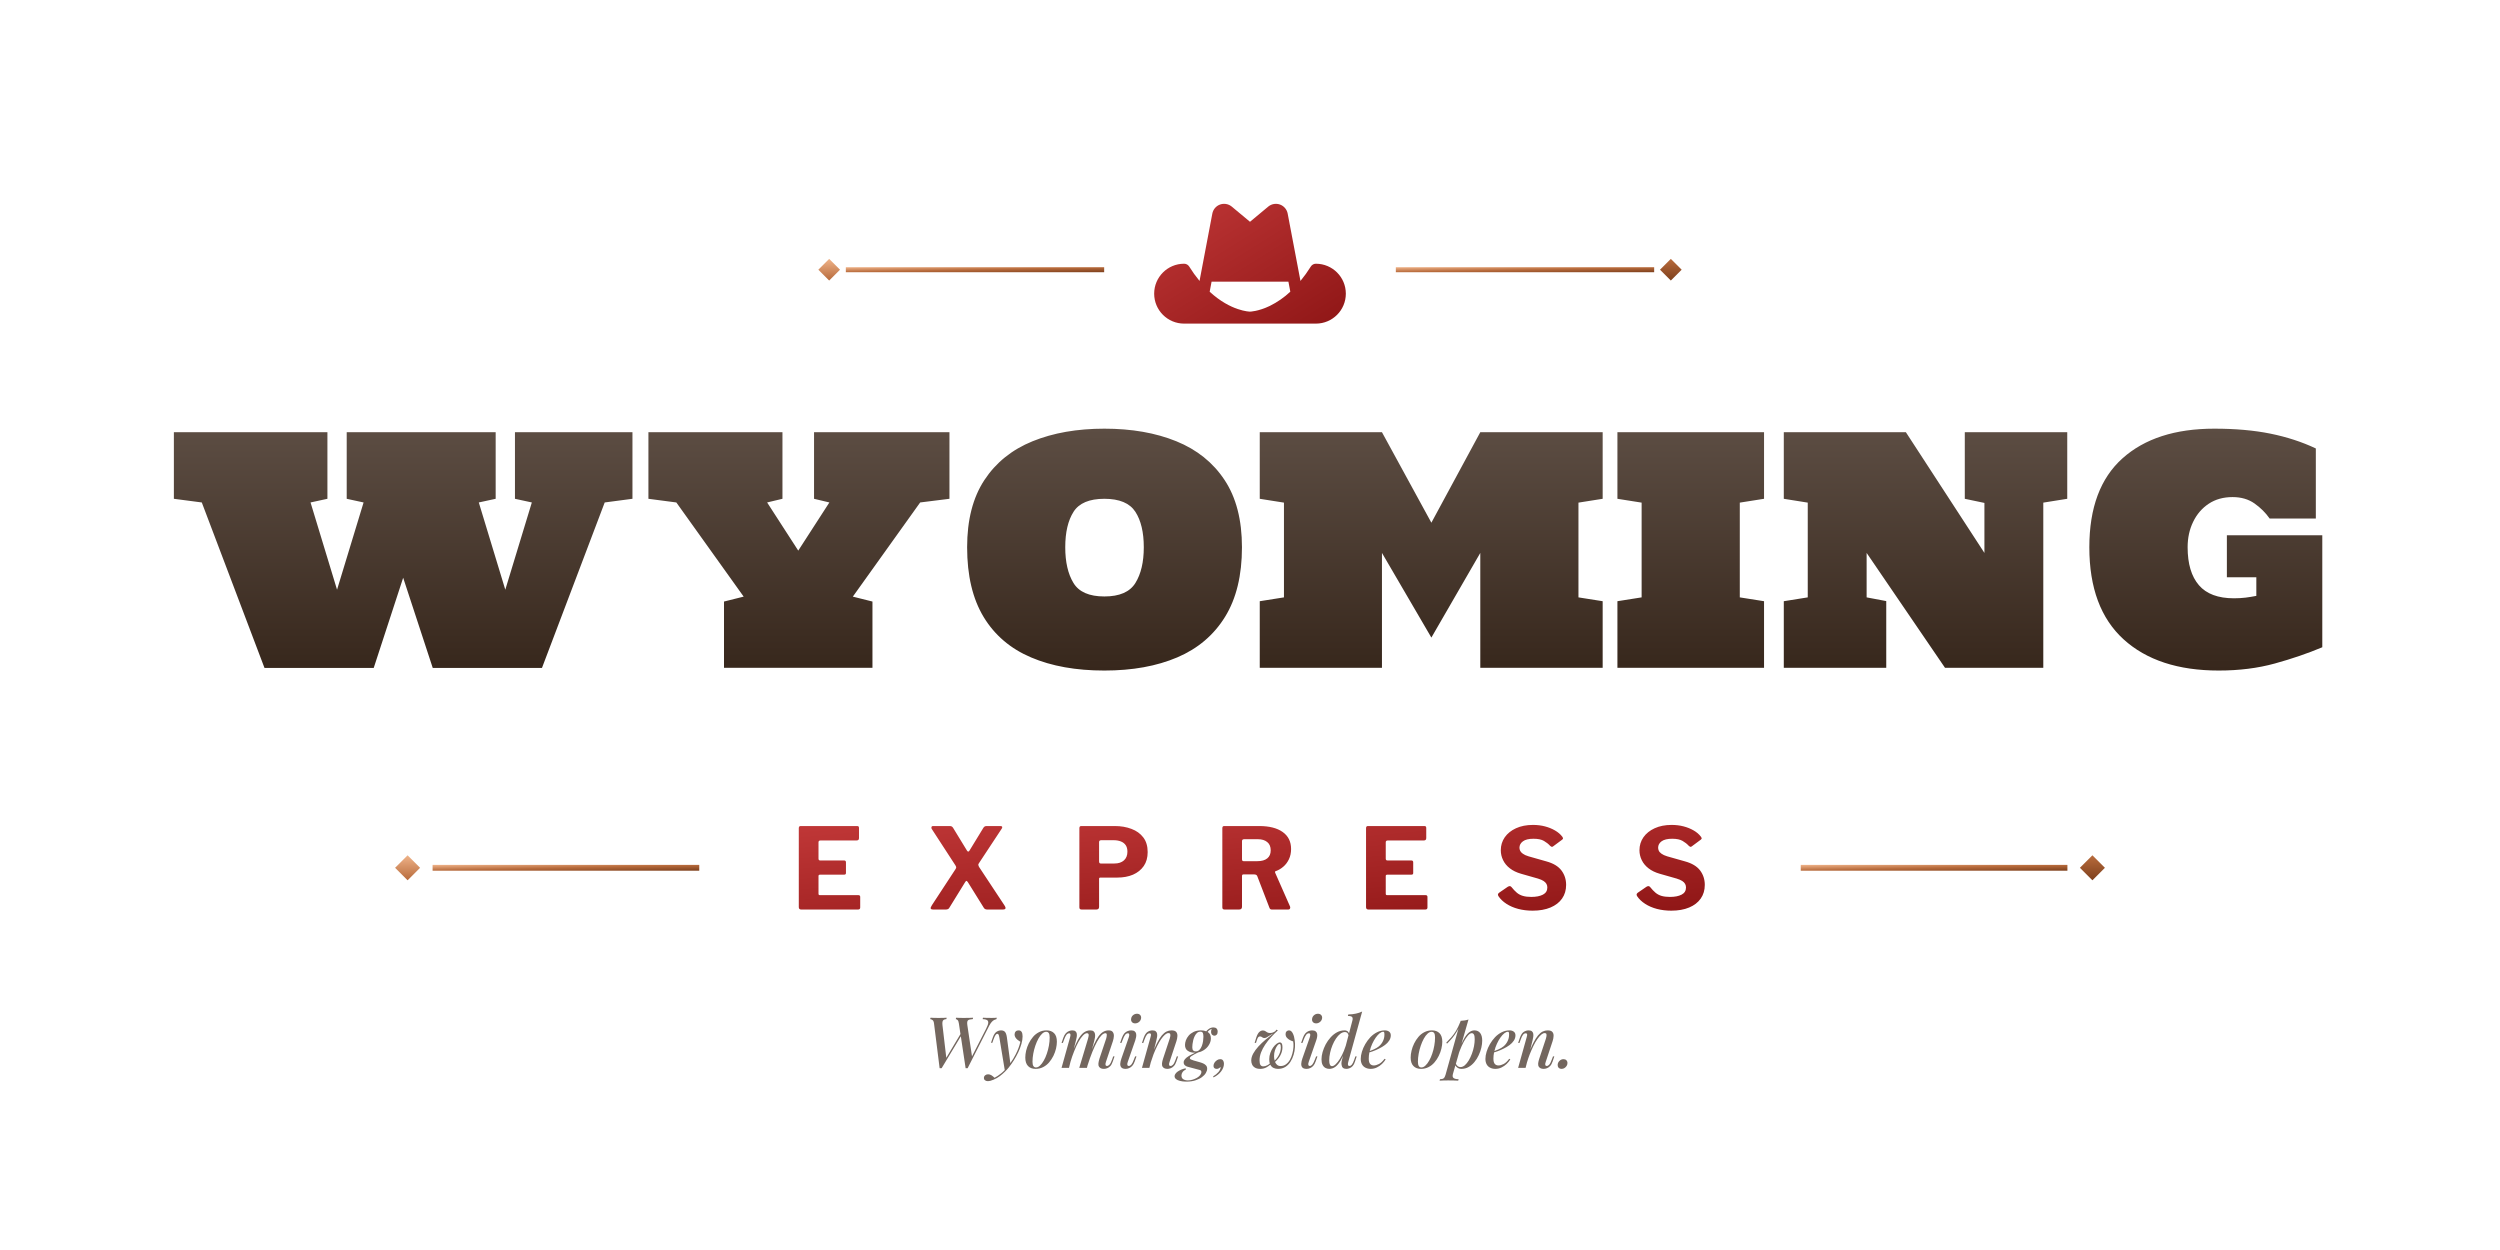
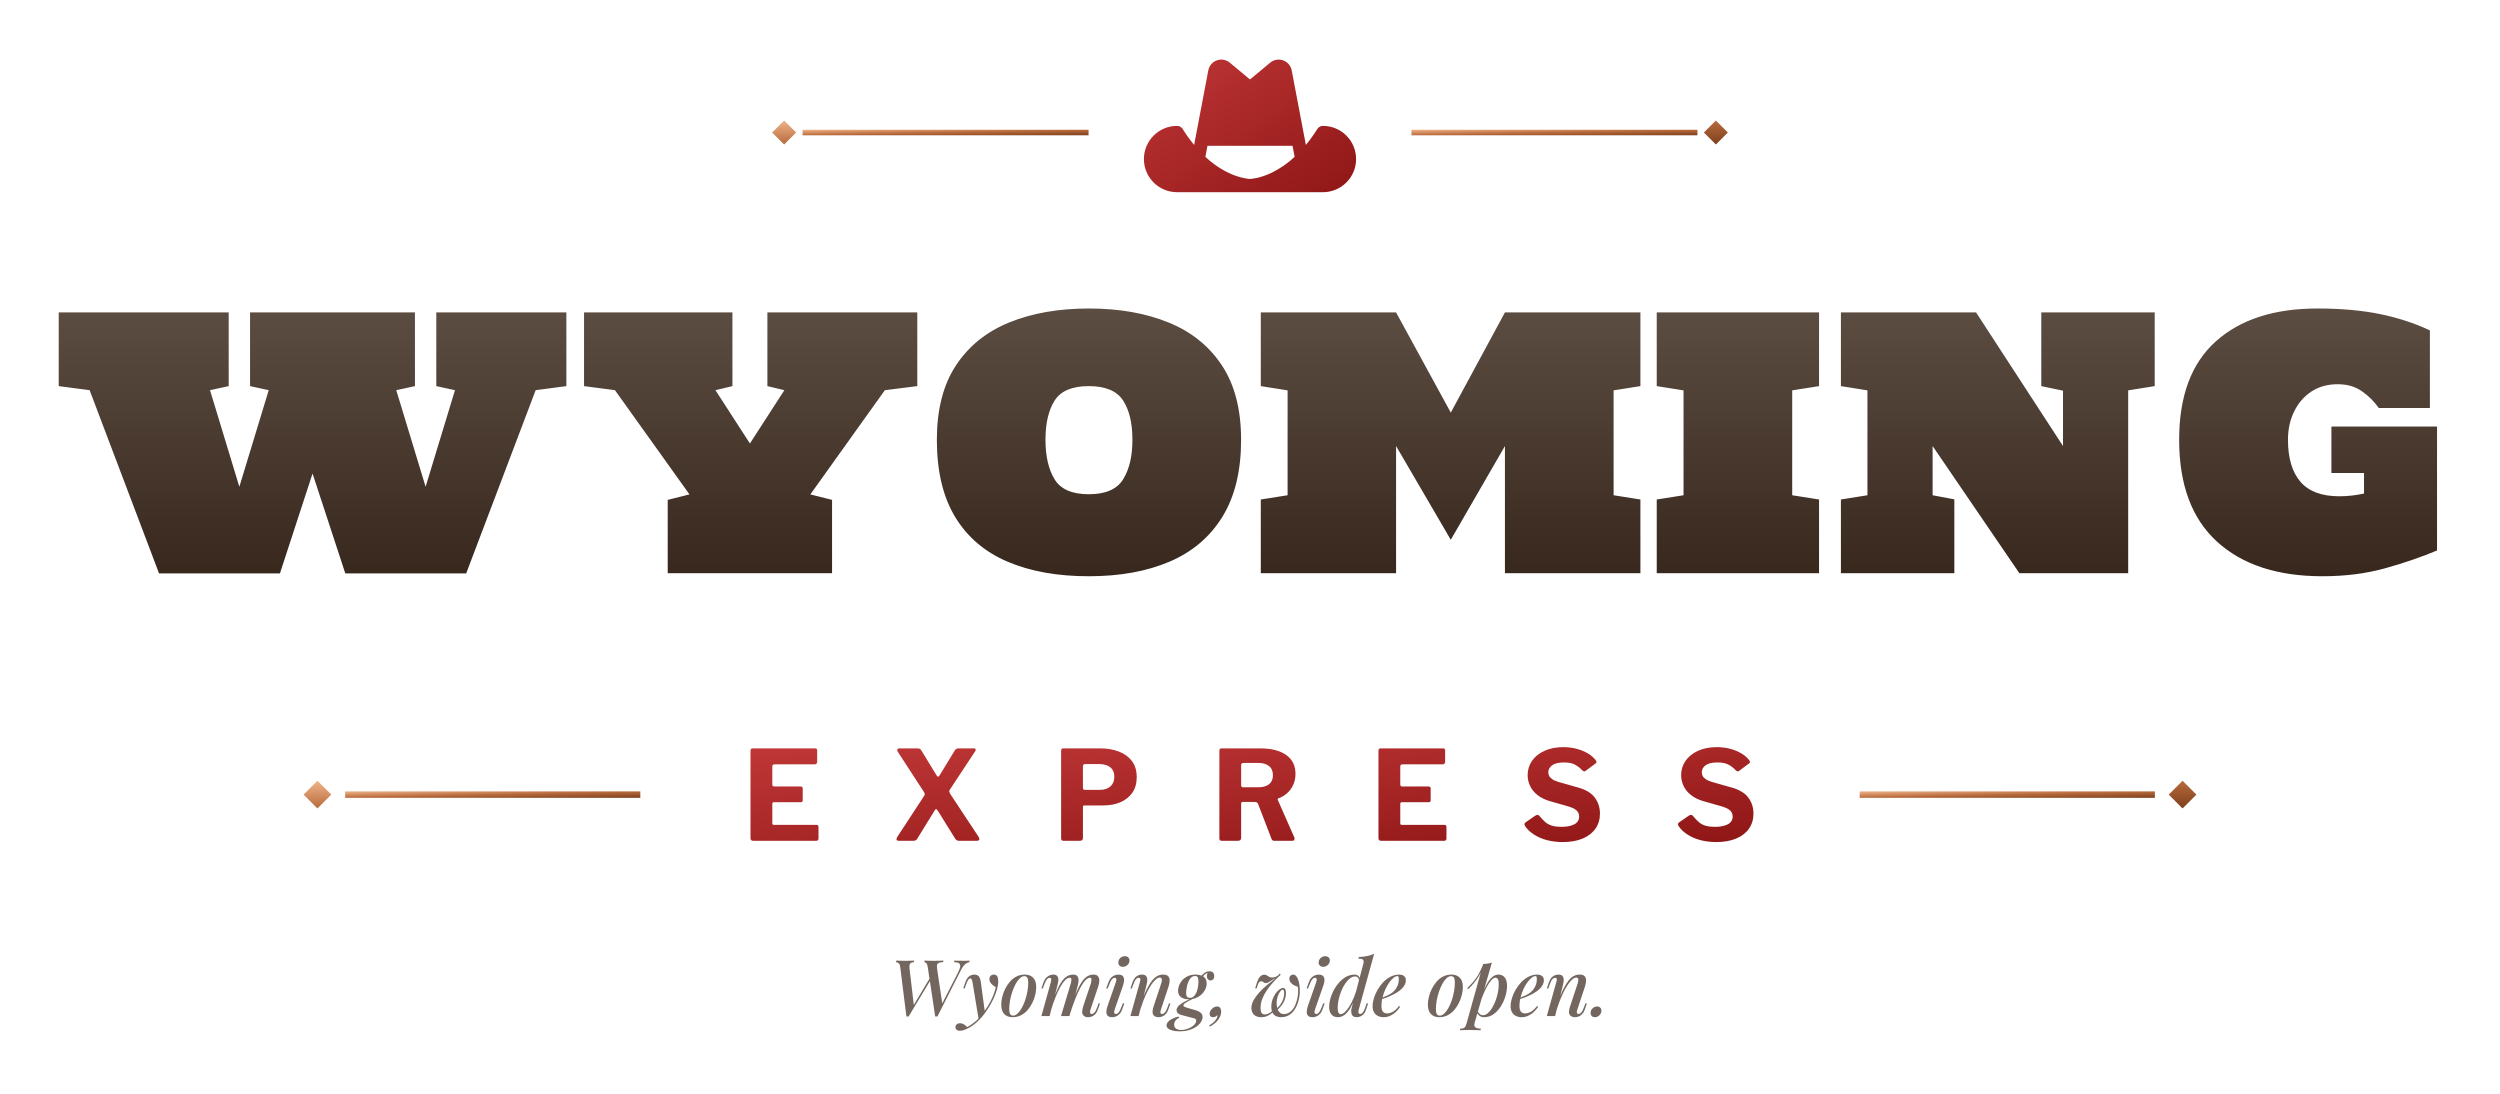
- <svg xmlns="http://www.w3.org/2000/svg" viewBox="0 0 600 300" width="600" height="300" role="img" aria-label="Wyoming Express">
+ <svg xmlns="http://www.w3.org/2000/svg" viewBox="29 36 542 237" width="542" height="237" role="img" aria-label="Wyoming Express">
  <defs>
    <linearGradient id="wyomingexpressink" x1="0" y1="0" x2="0" y2="1">
      <stop offset="0" stop-color="#5c4d43" />
      <stop offset="1" stop-color="#37271c" />
    </linearGradient>
    <linearGradient id="wyomingexpressacc" x1="0" y1="0" x2="1" y2="1">
      <stop offset="0" stop-color="#c03737" />
      <stop offset="1" stop-color="#8f1616" />
    </linearGradient>
    <linearGradient id="wyomingexpressgold" x1="0" y1="0" x2="1" y2="1">
      <stop offset="0" stop-color="#f0b48a" />
      <stop offset=".5" stop-color="#b86b3c" />
      <stop offset="1" stop-color="#7d3f1c" />
    </linearGradient>
  </defs>
  <path fill="url(#wyomingexpressink)" d="M89.69 160.31L63.48 160.31L48.43 120.59L41.73 119.71L41.73 103.73L78.58 103.73L78.58 119.71L74.53 120.59L80.89 141.53L87.26 120.59L83.21 119.71L83.21 103.73L118.96 103.73L118.96 119.71L114.91 120.59L121.27 141.53L127.64 120.59L123.59 119.71L123.59 103.73L151.79 103.73L151.79 119.71L145.13 120.59L130.07 160.31L103.86 160.31L96.76 138.66L89.69 160.31M209.39 160.27L173.76 160.27L173.76 144.37L178.48 143.19L162.32 120.59L155.62 119.71L155.62 103.73L187.79 103.73L187.79 119.71L184.11 120.59L191.58 132.15L199.05 120.59L195.37 119.71L195.37 103.73L227.87 103.73L227.87 119.71L220.84 120.59L204.68 143.19L209.39 144.37L209.39 160.27M265.05 160.93L265.05 160.93Q254.85 160.93 247.46 157.78Q240.06 154.64 236.08 148.09Q232.11 141.53 232.11 131.34L232.11 131.34Q232.11 121.51 236.25 115.22Q240.39 108.92 247.82 105.9Q255.26 102.88 265.05 102.88L265.05 102.88Q274.88 102.88 282.31 105.9Q289.75 108.92 293.91 115.22Q298.07 121.51 298.07 131.34L298.07 131.34Q298.07 141.46 294.02 148.03Q289.97 154.6 282.55 157.77Q275.14 160.93 265.05 160.93M265.05 143.15L265.05 143.15Q270.5 143.15 272.5 139.91Q274.51 136.67 274.51 131.34L274.51 131.34Q274.51 125.96 272.49 122.83Q270.46 119.71 265.05 119.71L265.05 119.71Q259.64 119.71 257.65 122.83Q255.66 125.96 255.66 131.34L255.66 131.34Q255.66 136.67 257.63 139.91Q259.6 143.15 265.05 143.15M331.67 160.27L302.34 160.27L302.34 144.29L308.15 143.37L308.15 120.63L302.34 119.71L302.34 103.73L331.67 103.73L343.53 125.45L355.27 103.73L384.64 103.73L384.64 119.71L378.83 120.63L378.83 143.37L384.64 144.29L384.64 160.27L355.27 160.27L355.27 132.7L343.53 153.02L331.67 132.7L331.67 160.27M423.37 160.27L388.18 160.27L388.18 144.29L393.99 143.37L393.99 120.63L388.18 119.71L388.18 103.73L423.37 103.73L423.37 119.71L417.55 120.63L417.55 143.37L423.37 144.29L423.37 160.27M452.7 160.27L428.11 160.27L428.11 144.29L433.86 143.37L433.86 120.63L428.11 119.71L428.11 103.73L457.41 103.73L476.26 132.7L476.26 120.7L471.55 119.71L471.55 103.73L496.14 103.73L496.14 119.71L490.39 120.63L490.39 160.27L466.8 160.27L447.99 132.7L447.99 143.37L452.7 144.26L452.7 160.27M532.5 160.93L532.5 160.93Q517.89 160.93 509.66 153.44Q501.44 145.95 501.44 131.34L501.44 131.34Q501.44 117.13 509.39 110.01Q517.34 102.88 531.44 102.88L531.44 102.88Q539.02 102.88 544.93 104.08Q550.83 105.28 555.8 107.63L555.8 107.63L555.8 124.45L544.72 124.45Q543.25 122.36 541.08 120.83Q538.91 119.3 535.82 119.3L535.82 119.3Q532.5 119.3 530.09 120.9Q527.68 122.5 526.36 125.23Q525.03 127.95 525.03 131.34L525.03 131.34Q525.03 137.3 527.74 140.45Q530.44 143.59 536.15 143.59L536.15 143.59Q537.62 143.59 538.95 143.43Q540.27 143.26 541.52 143.01L541.52 143.01L541.52 138.55L534.45 138.55L534.45 128.47L557.35 128.47L557.35 155.34Q552.09 157.55 545.96 159.24Q539.83 160.93 532.5 160.93" />
  <path fill="url(#wyomingexpressacc)" d="M191.71 217.72L191.71 198.77Q191.71 198.25 192.14 198.25L192.14 198.25L205.75 198.25Q206.16 198.25 206.16 198.71L206.16 198.71L206.16 201.14Q206.16 201.71 205.59 201.71L205.59 201.71L196.95 201.71Q196.44 201.71 196.44 202.14L196.44 202.14L196.44 206.06Q196.44 206.51 196.84 206.51L196.84 206.51L202.57 206.51Q203.03 206.51 203.03 206.95L203.03 206.95L203.03 209.54Q203.03 209.7 202.93 209.81Q202.84 209.92 202.59 209.92L202.59 209.92L196.82 209.92Q196.44 209.92 196.44 210.24L196.44 210.24L196.44 214.48Q196.44 214.83 196.73 214.83L196.73 214.83L205.97 214.83Q206.45 214.83 206.45 215.24L206.45 215.24L206.45 217.8Q206.45 218.02 206.33 218.15Q206.21 218.29 205.91 218.29L205.91 218.29L192.31 218.29Q191.71 218.29 191.71 217.72L191.71 217.72M234.95 208.03L241.03 217.23Q241.43 217.83 241.3 218.06Q241.16 218.29 240.73 218.29L240.73 218.29L236.98 218.29Q236.36 218.29 236.12 217.88L236.12 217.88L232.31 211.75Q232.09 211.43 231.96 211.41Q231.82 211.4 231.61 211.75L231.61 211.75L227.83 217.88Q227.72 218.1 227.49 218.19Q227.26 218.29 226.94 218.29L226.94 218.29L223.94 218.29Q223.51 218.29 223.38 218.07Q223.26 217.85 223.67 217.23L223.67 217.23L229.34 208.57Q229.5 208.32 229.49 208.15Q229.47 207.97 229.31 207.7L229.31 207.7L223.64 198.98Q223.48 198.77 223.55 198.51Q223.61 198.25 223.97 198.25L223.97 198.25L227.91 198.25Q228.26 198.25 228.43 198.36Q228.61 198.47 228.74 198.68L228.74 198.68L232.09 204.17Q232.23 204.38 232.38 204.38Q232.52 204.38 232.66 204.17L232.66 204.17L236.01 198.68Q236.14 198.47 236.32 198.36Q236.49 198.25 236.82 198.25L236.82 198.25L240.11 198.25Q240.49 198.25 240.53 198.48Q240.57 198.71 240.38 198.93L240.38 198.93L234.93 207.19Q234.77 207.43 234.79 207.59Q234.82 207.76 234.95 208.03L234.95 208.03M275.44 204.49L275.44 204.49Q275.44 206.49 274.5 207.85Q273.55 209.21 271.92 209.92Q270.29 210.62 268.13 210.62L268.13 210.62L264.08 210.62Q263.78 210.62 263.78 210.92L263.78 210.92L263.78 217.67Q263.78 218.29 263.08 218.29L263.08 218.29L259.62 218.29Q259.3 218.29 259.17 218.15Q259.05 218.02 259.05 217.75L259.05 217.75L259.05 198.77Q259.05 198.25 259.49 198.25L259.49 198.25L267.59 198.25Q269.75 198.25 271.54 198.93Q273.34 199.6 274.39 200.98Q275.44 202.36 275.44 204.49L275.44 204.49M270.58 204.41L270.58 204.41Q270.58 203.46 270.18 202.86Q269.77 202.25 269.02 201.95Q268.26 201.65 267.29 201.65L267.29 201.65L264.29 201.65Q263.78 201.65 263.78 202.11L263.78 202.11L263.78 206.73Q263.78 207.24 264.16 207.24L264.16 207.24L267.48 207.24Q268.91 207.24 269.75 206.49Q270.58 205.73 270.58 204.41L270.58 204.41M306.05 209.48L309.61 217.56Q309.72 217.85 309.6 218.07Q309.48 218.29 309.21 218.29L309.21 218.29L305.24 218.29Q304.78 218.29 304.64 217.8L304.64 217.8L301.73 210.24Q301.57 209.86 300.97 209.86L300.97 209.86L298.41 209.86Q298.22 209.86 298.15 209.97Q298.08 210.08 298.08 210.16L298.08 210.16L298.08 217.64Q298.08 218.29 297.35 218.29L297.35 218.29L293.93 218.29Q293.6 218.29 293.48 218.15Q293.36 218.02 293.36 217.75L293.36 217.75L293.36 198.77Q293.36 198.25 293.79 198.25L293.79 198.25L302.21 198.25Q305.83 198.25 307.84 199.68Q309.86 201.11 309.86 203.76L309.86 203.76Q309.86 205.14 309.34 206.22Q308.83 207.3 307.99 208.01Q307.16 208.73 306.16 209.08L306.16 209.08Q306.08 209.11 306.02 209.16L306.02 209.16Q305.97 209.27 306.05 209.48L306.05 209.48M298.46 206.68L301.78 206.68Q303.32 206.68 304.14 206.01Q304.97 205.35 304.97 204.08L304.97 204.08Q304.97 202.76 304.13 202.09Q303.29 201.41 301.92 201.41L301.92 201.41L298.6 201.41Q298.08 201.41 298.08 201.87L298.08 201.87L298.08 206.22Q298.08 206.68 298.46 206.68L298.46 206.68M327.85 217.72L327.85 198.77Q327.85 198.25 328.28 198.25L328.28 198.25L341.89 198.25Q342.3 198.25 342.3 198.71L342.3 198.71L342.3 201.14Q342.3 201.71 341.73 201.71L341.73 201.71L333.09 201.71Q332.58 201.71 332.58 202.14L332.58 202.14L332.58 206.06Q332.58 206.51 332.98 206.51L332.98 206.51L338.71 206.51Q339.17 206.51 339.17 206.95L339.17 206.95L339.17 209.54Q339.17 209.7 339.07 209.81Q338.98 209.92 338.73 209.92L338.73 209.92L332.96 209.92Q332.58 209.92 332.58 210.24L332.58 210.24L332.58 214.48Q332.58 214.83 332.87 214.83L332.87 214.83L342.11 214.83Q342.59 214.83 342.59 215.24L342.59 215.24L342.59 217.8Q342.59 218.02 342.47 218.15Q342.35 218.29 342.05 218.29L342.05 218.29L328.45 218.29Q327.85 218.29 327.85 217.72L327.85 217.72M372.01 202.98L372.01 202.98Q371.42 202.33 370.54 201.82Q369.66 201.3 368.04 201.3L368.04 201.3Q366.34 201.3 365.51 201.91Q364.67 202.52 364.67 203.46L364.67 203.46Q364.67 203.79 364.83 204.17Q364.99 204.54 365.48 204.89Q365.96 205.25 366.86 205.52L366.86 205.52L371.12 206.73Q373.61 207.41 374.74 208.9Q375.87 210.4 375.87 212.37L375.87 212.37Q375.87 214.26 374.9 215.65Q373.93 217.04 372.12 217.8Q370.31 218.56 367.83 218.56L367.83 218.56Q365.99 218.56 364.38 218.14Q362.78 217.72 361.55 216.92Q360.32 216.13 359.62 215.07L359.62 215.07Q359.48 214.8 359.51 214.63Q359.54 214.45 359.78 214.26L359.78 214.26L361.86 212.83Q362.18 212.64 362.39 212.67Q362.59 212.7 362.75 212.89L362.75 212.89Q363.4 213.7 364.03 214.24Q364.67 214.78 365.51 215.02Q366.34 215.26 367.5 215.26L367.5 215.26Q369.26 215.26 370.31 214.71Q371.36 214.16 371.36 212.99L371.36 212.99Q371.36 212.54 371.15 212.14Q370.93 211.75 370.46 211.44Q369.99 211.13 369.12 210.86L369.12 210.86L365.05 209.7Q363.45 209.24 362.37 208.4Q361.29 207.57 360.74 206.43Q360.19 205.3 360.19 204.06L360.19 204.06Q360.19 202.33 361.14 200.95Q362.1 199.58 363.84 198.78Q365.59 197.98 367.91 197.98L367.91 197.98Q369.45 197.98 370.78 198.33Q372.12 198.68 373.2 199.31Q374.28 199.93 374.96 200.82L374.96 200.82Q375.06 200.95 375.12 201.13Q375.17 201.3 374.96 201.49L374.96 201.49L372.69 203.17Q372.53 203.27 372.39 203.23Q372.26 203.19 372.01 202.98L372.01 202.98M405.29 202.98L405.29 202.98Q404.7 202.33 403.82 201.82Q402.94 201.3 401.32 201.3L401.32 201.3Q399.62 201.3 398.78 201.91Q397.95 202.52 397.95 203.46L397.95 203.46Q397.95 203.79 398.11 204.17Q398.27 204.54 398.76 204.89Q399.24 205.25 400.13 205.52L400.13 205.52L404.4 206.73Q406.88 207.41 408.02 208.9Q409.15 210.4 409.15 212.37L409.15 212.37Q409.15 214.26 408.18 215.65Q407.21 217.04 405.4 217.8Q403.59 218.56 401.11 218.56L401.11 218.56Q399.27 218.56 397.66 218.14Q396.06 217.72 394.83 216.92Q393.6 216.13 392.9 215.07L392.9 215.07Q392.76 214.8 392.79 214.63Q392.82 214.45 393.06 214.26L393.06 214.26L395.14 212.83Q395.46 212.64 395.67 212.67Q395.87 212.7 396.03 212.89L396.03 212.89Q396.68 213.7 397.31 214.24Q397.95 214.78 398.78 215.02Q399.62 215.26 400.78 215.26L400.78 215.26Q402.54 215.26 403.59 214.71Q404.64 214.16 404.64 212.99L404.64 212.99Q404.64 212.54 404.43 212.14Q404.21 211.75 403.74 211.44Q403.27 211.13 402.4 210.86L402.4 210.86L398.33 209.7Q396.73 209.24 395.65 208.4Q394.57 207.57 394.02 206.43Q393.47 205.3 393.47 204.06L393.47 204.06Q393.47 202.33 394.42 200.95Q395.38 199.58 397.12 198.78Q398.87 197.98 401.19 197.98L401.19 197.98Q402.73 197.98 404.06 198.33Q405.4 198.68 406.48 199.31Q407.56 199.93 408.23 200.82L408.23 200.82Q408.34 200.95 408.4 201.13Q408.45 201.3 408.23 201.49L408.23 201.49L405.97 203.17Q405.8 203.27 405.67 203.23Q405.53 203.19 405.29 202.98L405.29 202.98" />
  <rect x="103.822" y="207.569" width="64" height="1.4" fill="url(#wyomingexpressgold)" />
  <rect x="432.178" y="207.569" width="64" height="1.4" fill="url(#wyomingexpressgold)" />
  <path d="M97.82,205.27L100.82,208.27L97.82,211.27L94.82,208.27ZM502.18,205.27L505.18,208.27L502.18,211.27L499.18,208.27Z" fill="url(#wyomingexpressgold)" />
  <path fill="#73665e" d="M233.28 253.53L236.67 246.9Q237.14 245.97 237.18 245.48Q237.21 245 236.87 244.8Q236.53 244.61 235.83 244.59L235.83 244.59L235.92 244.25Q236.21 244.27 236.56 244.28Q236.92 244.29 237.29 244.29Q237.65 244.3 237.94 244.3L237.94 244.3Q238.37 244.3 238.66 244.29Q238.96 244.27 239.23 244.25L239.23 244.25L239.15 244.59Q238.88 244.66 238.59 244.8Q238.3 244.95 238.01 245.27Q237.72 245.59 237.41 246.17L237.41 246.17L232.23 256.37L231.75 256.37L230.6 248.71L225.99 256.37L225.51 256.37L224.17 245.68Q224.1 245.03 223.81 244.82Q223.53 244.61 223.25 244.59L223.25 244.59L223.32 244.25Q223.7 244.27 224.2 244.29Q224.7 244.3 225.24 244.3L225.24 244.3Q225.84 244.3 226.36 244.29Q226.87 244.27 227.2 244.25L227.2 244.25L227.13 244.59Q226.57 244.63 226.34 244.9Q226.11 245.17 226.19 246.02L226.19 246.02L227.11 253.87L230.51 248.18L230.14 245.68Q230.05 245.03 229.83 244.82Q229.61 244.61 229.39 244.59L229.39 244.59L229.46 244.25Q229.8 244.27 230.26 244.29Q230.72 244.3 231.21 244.3L231.21 244.3Q231.92 244.3 232.54 244.29Q233.16 244.27 233.54 244.25L233.54 244.25L233.47 244.59Q232.6 244.63 232.32 244.88Q232.04 245.14 232.16 246.02L232.16 246.02L233.28 253.53M238.69 258.67L238.69 258.67Q239.45 258.28 240.29 257.6L240.29 257.6Q240.71 257.27 241.14 256.81L241.14 256.81L239.85 249.01Q239.76 248.5 239.66 248.31Q239.56 248.11 239.34 248.11L239.34 248.11Q239.17 248.11 238.94 248.39Q238.72 248.67 238.4 249.57L238.4 249.57L238.16 250.27L237.84 250.27L238.26 249.03Q238.62 247.99 239.15 247.64Q239.68 247.29 240.25 247.29L240.25 247.29Q240.85 247.29 241.18 247.64Q241.51 247.99 241.65 248.94L241.65 248.94L242.48 255.15Q243.19 254.18 243.77 253.04L243.77 253.04Q244.55 251.53 244.89 250.03L244.89 250.03Q244.57 249.84 244.24 249.58Q243.91 249.32 243.7 248.98Q243.48 248.64 243.5 248.21L243.5 248.21Q243.53 247.77 243.79 247.53Q244.04 247.29 244.47 247.29L244.47 247.29Q244.96 247.29 245.19 247.66Q245.42 248.03 245.42 248.72L245.42 248.72Q245.42 249.57 245.14 250.55Q244.86 251.53 244.38 252.55Q243.89 253.57 243.3 254.51Q242.7 255.45 242.07 256.24L242.07 256.24Q241.72 256.68 241.18 257.21Q240.64 257.75 239.97 258.26Q239.3 258.77 238.49 259.11L238.49 259.11Q238.03 259.31 237.68 259.4Q237.33 259.48 237.11 259.48L237.11 259.48Q236.7 259.48 236.42 259.28Q236.14 259.08 236.14 258.7L236.14 258.7Q236.14 258.31 236.44 258.07Q236.73 257.83 237.14 257.83L237.14 257.83Q237.58 257.83 237.97 258.08Q238.35 258.33 238.69 258.67M251.08 247.63L251.08 247.63Q250.59 247.63 250.11 248.08Q249.64 248.52 249.22 249.27Q248.8 250.03 248.48 250.97Q248.16 251.9 247.98 252.9Q247.8 253.91 247.8 254.81L247.8 254.81Q247.8 255.52 248.01 255.85Q248.23 256.19 248.63 256.19L248.63 256.19Q249.13 256.19 249.6 255.74Q250.08 255.3 250.5 254.55Q250.93 253.81 251.24 252.88Q251.56 251.95 251.74 250.95Q251.92 249.95 251.92 249.01L251.92 249.01Q251.92 248.26 251.71 247.95Q251.51 247.63 251.08 247.63M246.07 253.81L246.07 253.81Q246.07 253.06 246.27 252.17Q246.48 251.29 246.9 250.42Q247.33 249.56 247.93 248.85Q248.53 248.14 249.36 247.72Q250.18 247.29 251.18 247.29L251.18 247.29Q252.32 247.29 252.99 247.97Q253.65 248.64 253.65 250.01L253.65 250.01Q253.65 250.76 253.45 251.65Q253.24 252.53 252.82 253.4Q252.39 254.26 251.79 254.97Q251.18 255.68 250.36 256.1Q249.54 256.53 248.53 256.53L248.53 256.53Q247.39 256.53 246.73 255.85Q246.07 255.17 246.07 253.81M256.91 254.86L256.56 256.29L254.77 256.29L256.81 248.98Q256.88 248.81 256.9 248.58Q256.93 248.35 256.88 248.17Q256.83 247.99 256.59 247.99L256.59 247.99Q256.23 247.99 255.94 248.36Q255.66 248.72 255.35 249.59L255.35 249.59L255.09 250.3L254.77 250.3L255.2 249.05Q255.45 248.35 255.81 247.97Q256.17 247.6 256.57 247.45Q256.96 247.29 257.34 247.29L257.34 247.29Q257.87 247.29 258.12 247.52Q258.38 247.74 258.43 248.1Q258.48 248.47 258.41 248.88Q258.34 249.28 258.24 249.67L258.24 249.67L257.73 251.68Q258.22 250.46 258.68 249.61L258.68 249.61Q259.36 248.37 260.08 247.83Q260.79 247.29 261.64 247.29L261.64 247.29Q262.2 247.29 262.46 247.52Q262.73 247.75 262.8 248.14Q262.86 248.52 262.8 248.97Q262.73 249.42 262.61 249.86L262.61 249.86L262.08 251.82Q262.32 251.22 262.54 250.71L262.54 250.71Q263.1 249.47 263.65 248.71Q264.21 247.96 264.79 247.63Q265.38 247.29 266.08 247.29L266.08 247.29Q266.79 247.29 267.07 247.69Q267.35 248.08 267.33 248.65Q267.3 249.23 267.1 249.86L267.1 249.86L265.43 254.84Q265.26 255.35 265.33 255.59Q265.4 255.83 265.69 255.83Q265.97 255.83 266.28 255.51Q266.59 255.18 266.93 254.23L266.93 254.23L267.16 253.53L267.49 253.53L267.06 254.77Q266.82 255.49 266.47 255.86Q266.11 256.24 265.71 256.38Q265.31 256.53 264.94 256.53L264.94 256.53Q264.48 256.53 264.21 256.39Q263.93 256.25 263.78 256.02L263.78 256.02Q263.56 255.69 263.62 255.19Q263.68 254.69 263.88 254.04L263.88 254.04L265.48 249.27Q265.63 248.77 265.63 248.37Q265.63 247.97 265.31 247.97L265.31 247.97Q264.85 247.97 264.34 248.5Q263.83 249.03 263.28 250.03Q262.73 251.03 262.17 252.43Q261.61 253.82 261.06 255.56L261.06 255.56L261.06 255.52L260.86 256.29L259.02 256.29L261.13 249.27Q261.23 248.93 261.27 248.64Q261.32 248.35 261.24 248.16Q261.16 247.97 260.87 247.97L260.87 247.97Q260.43 247.97 259.91 248.52Q259.38 249.06 258.83 250.05Q258.29 251.03 257.78 252.34L257.78 252.34Q257.3 253.52 256.91 254.86L256.91 254.86M269.14 254.04L270.9 248.98Q271.14 248.26 270.92 248.06L270.92 248.06Q270.84 247.99 270.68 247.99L270.68 247.99Q270.31 247.99 270.02 248.37Q269.73 248.76 269.43 249.59L269.43 249.59L269.15 250.3L268.83 250.3L269.27 249.05Q269.53 248.35 269.88 247.97Q270.24 247.6 270.66 247.45Q271.07 247.29 271.47 247.29L271.47 247.29Q272.03 247.29 272.32 247.52Q272.6 247.74 272.67 248.09Q272.74 248.45 272.67 248.87Q272.6 249.28 272.47 249.67L272.47 249.67L270.67 254.84Q270.5 255.32 270.56 255.57Q270.63 255.83 270.92 255.83L270.92 255.83Q271.23 255.83 271.52 255.5Q271.81 255.17 272.16 254.23L272.16 254.23L272.43 253.53L272.76 253.53L272.32 254.77Q272.08 255.45 271.72 255.83Q271.36 256.2 270.96 256.36Q270.56 256.53 270.16 256.53L270.16 256.53Q269.43 256.53 269.13 256.19Q268.83 255.86 268.86 255.29Q268.9 254.72 269.14 254.04L269.14 254.04M271.47 244.52L271.47 244.52Q271.53 243.98 271.94 243.64Q272.35 243.3 272.88 243.3L272.88 243.3Q273.37 243.3 273.65 243.61Q273.93 243.93 273.86 244.39L273.86 244.39Q273.79 244.91 273.38 245.26Q272.96 245.61 272.43 245.61L272.43 245.61Q271.94 245.61 271.67 245.3Q271.4 244.98 271.47 244.52M276.19 254.96L275.85 256.29L274.07 256.29L276.11 248.98Q276.17 248.76 276.22 248.53Q276.26 248.3 276.19 248.14Q276.12 247.99 275.87 247.99L275.87 247.99Q275.53 247.99 275.25 248.33Q274.97 248.67 274.64 249.59L274.64 249.59L274.39 250.3L274.07 250.3L274.49 249.05Q274.87 248.01 275.42 247.65Q275.97 247.29 276.58 247.29L276.58 247.29Q277.13 247.29 277.38 247.52Q277.64 247.74 277.7 248.08Q277.76 248.43 277.7 248.85Q277.64 249.27 277.53 249.67L277.53 249.67L276.97 251.92Q277.36 250.97 277.74 250.24L277.74 250.24Q278.3 249.15 278.84 248.5Q279.39 247.86 279.96 247.57Q280.53 247.29 281.16 247.29L281.16 247.29Q281.97 247.29 282.29 247.67Q282.6 248.04 282.58 248.63Q282.55 249.22 282.35 249.86L282.35 249.86L280.7 254.84Q280.53 255.3 280.58 255.56Q280.63 255.83 280.95 255.83L280.95 255.83Q281.24 255.83 281.54 255.51Q281.84 255.18 282.18 254.23L282.18 254.23L282.43 253.53L282.75 253.53L282.33 254.77Q282.09 255.49 281.72 255.86Q281.36 256.24 280.96 256.38Q280.56 256.53 280.19 256.53L280.19 256.53Q279.76 256.53 279.47 256.39Q279.18 256.25 279.03 256.02L279.03 256.02Q278.83 255.69 278.88 255.19Q278.93 254.69 279.15 254.04L279.15 254.04L280.73 249.27Q280.82 249.01 280.87 248.71Q280.92 248.4 280.85 248.17Q280.78 247.94 280.42 247.94L280.42 247.94Q280.05 247.94 279.61 248.31Q279.17 248.69 278.68 249.38Q278.2 250.07 277.74 251Q277.28 251.94 276.85 253.02L276.85 253.02Q276.5 253.96 276.19 254.96L276.19 254.96M288.24 247.29L288.24 247.29Q288.96 247.29 289.5 247.52L289.5 247.52Q289.71 247.24 290.01 247.02L290.01 247.02Q290.57 246.58 291.22 246.58L291.22 246.58Q291.7 246.58 291.97 246.84Q292.24 247.11 292.24 247.62L292.24 247.62Q292.24 248.09 292 248.33Q291.76 248.57 291.47 248.57L291.47 248.57Q291.2 248.57 290.96 248.38Q290.71 248.2 290.66 247.79L290.66 247.79Q290.61 247.43 290.81 246.92L290.81 246.92Q290.32 247.14 290.06 247.38L290.06 247.38Q289.94 247.52 289.83 247.67L289.83 247.67Q289.88 247.7 289.94 247.74L289.94 247.74Q290.61 248.2 290.61 249.22L290.61 249.22Q290.61 250.03 290.12 250.82Q289.64 251.61 288.77 252.12L288.77 252.12Q288.23 252.46 287.56 252.58L287.56 252.58Q287.09 252.82 286.68 253.02L286.68 253.02Q286.17 253.3 285.86 253.52Q285.56 253.75 285.56 253.96L285.56 253.96Q285.56 254.13 285.79 254.26Q286.02 254.38 286.49 254.52L286.49 254.52L287.8 254.89Q288.33 255.03 288.76 255.22Q289.2 255.42 289.46 255.72Q289.72 256.02 289.72 256.49L289.72 256.49Q289.72 256.98 289.4 257.52Q289.08 258.06 288.45 258.52Q287.82 258.99 286.88 259.29Q285.95 259.59 284.73 259.59L284.73 259.59Q283.84 259.59 283.2 259.42Q282.57 259.26 282.23 258.97Q281.9 258.68 281.9 258.29L281.9 258.29Q281.9 258 282.1 257.72Q282.29 257.43 282.64 257.18Q282.99 256.93 283.48 256.72Q283.96 256.51 284.54 256.39L284.54 256.39L284.64 256.64Q284.03 256.97 283.79 257.35Q283.55 257.73 283.55 258.12L283.55 258.12Q283.55 258.74 283.99 259.02Q284.44 259.3 285.1 259.3L285.1 259.3Q285.63 259.3 286.2 259.13Q286.77 258.96 287.26 258.68Q287.75 258.4 288.04 258.03Q288.33 257.66 288.33 257.26L288.33 257.26Q288.33 256.98 288.14 256.88Q287.96 256.78 287.58 256.7L287.58 256.7L285.03 256.02Q284.62 255.91 284.35 255.65Q284.08 255.39 284.08 254.96L284.08 254.96Q284.08 254.59 284.38 254.21Q284.67 253.84 285.37 253.41L285.37 253.41Q285.95 253.07 286.87 252.65L286.87 252.65Q286.8 252.65 286.71 252.65L286.71 252.65Q285.73 252.65 285.07 252.2Q284.4 251.75 284.4 250.78L284.4 250.78Q284.4 250.29 284.61 249.68Q284.83 249.08 285.29 248.54Q285.75 248.01 286.48 247.65Q287.21 247.29 288.24 247.29M288.11 247.6L288.11 247.6Q287.63 247.6 287.3 247.89Q286.97 248.18 286.74 248.64Q286.51 249.1 286.38 249.61Q286.26 250.13 286.2 250.59Q286.15 251.05 286.15 251.34L286.15 251.34Q286.15 251.88 286.37 252.11Q286.58 252.34 286.94 252.34L286.94 252.34Q287.5 252.34 287.86 251.97Q288.23 251.6 288.44 251.03Q288.65 250.46 288.74 249.86Q288.82 249.27 288.82 248.81L288.82 248.81Q288.82 248.26 288.69 247.93Q288.55 247.6 288.11 247.6M293.75 255.28L293.75 255.28Q293.75 256.22 293.08 257.12Q292.41 258.02 291.24 258.58L291.24 258.58L291.15 258.33Q291.93 257.87 292.43 257.29Q292.92 256.71 292.97 256.08L292.97 256.08Q292.75 256.27 292.51 256.4Q292.27 256.53 292.02 256.53L292.02 256.53Q291.64 256.53 291.44 256.34Q291.24 256.15 291.24 255.83L291.24 255.83Q291.24 255.42 291.47 255.05Q291.71 254.69 292.08 254.44Q292.44 254.2 292.87 254.2L292.87 254.2Q293.31 254.2 293.53 254.51Q293.75 254.83 293.75 255.28M307.34 255.85L307.34 255.85Q308.08 255.85 308.65 255.42Q309.22 255 309.6 254.32Q309.97 253.64 310.17 252.84Q310.38 252.04 310.43 251.27Q310.48 250.51 310.36 249.93L310.36 249.93Q309.99 249.83 309.56 249.61Q309.14 249.39 308.84 249.04Q308.54 248.69 308.54 248.16L308.54 248.16Q308.54 247.74 308.79 247.52Q309.04 247.29 309.34 247.29L309.34 247.29Q309.66 247.29 309.89 247.49Q310.12 247.69 310.28 248.03Q310.45 248.37 310.56 248.77Q310.67 249.18 310.72 249.62L310.72 249.62Q310.85 250.39 310.79 251.32Q310.74 252.26 310.46 253.17Q310.19 254.08 309.7 254.84Q309.21 255.61 308.47 256.07Q307.73 256.53 306.71 256.53L306.71 256.53Q306.16 256.53 305.69 256.32Q305.21 256.12 304.92 255.61L304.92 255.61Q304.89 255.56 304.87 255.52L304.87 255.52Q304.45 255.88 303.97 256.15L303.97 256.15Q303.29 256.53 302.47 256.53L302.47 256.53Q301.69 256.53 301.22 256.25Q300.74 255.98 300.52 255.52Q300.3 255.06 300.3 254.54L300.3 254.54Q300.3 253.72 300.77 252.86Q301.25 252 302.02 251.15Q302.8 250.3 303.77 249.49L303.77 249.49Q304.67 248.74 305.57 248.06L305.57 248.06Q305.4 248.13 305.21 248.23L305.21 248.23Q304.87 248.42 304.57 248.62Q304.28 248.82 303.99 248.98Q303.71 249.13 303.44 249.13L303.44 249.13Q303.12 249.13 302.9 248.93Q302.68 248.74 302.39 248.74L302.39 248.74Q302.13 248.74 301.96 248.95Q301.79 249.16 301.62 249.71L301.62 249.71L301.44 250.29L301.11 250.29L301.49 249.05Q301.83 248.03 302.24 247.67Q302.64 247.31 303.09 247.31L303.09 247.31Q303.41 247.31 303.65 247.46Q303.88 247.62 304.14 247.77Q304.39 247.92 304.77 247.92Q305.14 247.92 305.47 247.81Q305.79 247.7 306.11 247.45L306.11 247.45L306.33 247.12L306.69 247.29Q305.84 248.06 305.05 248.93Q304.26 249.79 303.64 250.71Q303.02 251.63 302.65 252.59Q302.29 253.55 302.29 254.5L302.29 254.5Q302.29 255.28 302.52 255.61Q302.76 255.93 303.19 255.93L303.19 255.93Q303.65 255.93 304.16 255.66L304.16 255.66Q304.46 255.51 304.75 255.25L304.75 255.25Q304.62 254.81 304.62 254.2L304.62 254.2Q304.62 253.43 304.87 252.72Q305.13 252 305.52 251.43Q305.92 250.86 306.37 250.52Q306.81 250.18 307.18 250.18L307.18 250.18Q307.44 250.18 307.57 250.37Q307.71 250.56 307.75 250.83Q307.79 251.1 307.79 251.36L307.79 251.36Q307.79 252.31 307.3 253.26L307.3 253.26Q306.86 254.11 306.01 254.86L306.01 254.86Q306.16 255.23 306.43 255.49L306.43 255.49Q306.77 255.85 307.34 255.85M305.91 254.55L305.91 254.55Q306.54 253.96 306.94 253.18L306.94 253.18Q307.4 252.28 307.4 251.36L307.4 251.36Q307.4 251.02 307.34 250.79Q307.27 250.56 307.08 250.56L307.08 250.56Q306.83 250.56 306.52 250.98Q306.21 251.41 305.99 252.07Q305.77 252.73 305.77 253.47L305.77 253.47Q305.77 254.03 305.91 254.55M312.57 254.04L314.34 248.98Q314.58 248.26 314.36 248.06L314.36 248.06Q314.27 247.99 314.12 247.99L314.12 247.99Q313.74 247.99 313.46 248.37Q313.17 248.76 312.86 249.59L312.86 249.59L312.59 250.3L312.27 250.3L312.71 249.05Q312.96 248.35 313.32 247.97Q313.68 247.6 314.09 247.45Q314.51 247.29 314.9 247.29L314.9 247.29Q315.46 247.29 315.75 247.52Q316.04 247.74 316.11 248.09Q316.18 248.45 316.11 248.87Q316.04 249.28 315.9 249.67L315.9 249.67L314.1 254.84Q313.93 255.32 314 255.57Q314.07 255.83 314.36 255.83L314.36 255.83Q314.66 255.83 314.95 255.5Q315.24 255.17 315.6 254.23L315.6 254.23L315.87 253.53L316.19 253.53L315.75 254.77Q315.51 255.45 315.16 255.83Q314.8 256.2 314.4 256.36Q314 256.53 313.59 256.53L313.59 256.53Q312.86 256.53 312.56 256.19Q312.27 255.86 312.3 255.29Q312.33 254.72 312.57 254.04L312.57 254.04M314.9 244.52L314.9 244.52Q314.97 243.98 315.38 243.64Q315.78 243.3 316.31 243.3L316.31 243.3Q316.8 243.3 317.08 243.61Q317.37 243.93 317.3 244.39L317.3 244.39Q317.23 244.91 316.81 245.26Q316.4 245.61 315.87 245.61L315.87 245.61Q315.38 245.61 315.1 245.3Q314.83 244.98 314.9 244.52M326.92 242.77L323.59 254.84Q323.47 255.23 323.51 255.53Q323.55 255.83 323.88 255.83L323.88 255.83Q324.18 255.83 324.46 255.49Q324.74 255.15 325.05 254.23L325.05 254.23L325.29 253.53L325.61 253.53L325.2 254.77Q325 255.45 324.65 255.84Q324.3 256.22 323.9 256.37Q323.5 256.53 323.15 256.53L323.15 256.53Q322.11 256.53 321.99 255.62L321.99 255.62Q321.92 255.34 321.96 254.94Q322.01 254.54 322.16 254.04L322.16 254.04L322.33 253.4Q322.04 254.03 321.77 254.5L321.77 254.5Q321.14 255.56 320.48 256.04Q319.81 256.53 319.01 256.53L319.01 256.53Q318.49 256.53 318.06 256.28Q317.64 256.03 317.4 255.53Q317.16 255.03 317.16 254.23Q317.16 253.43 317.42 252.5Q317.69 251.56 318.17 250.64Q318.66 249.73 319.35 248.97Q320.03 248.21 320.88 247.75Q321.73 247.29 322.72 247.29L322.72 247.29Q323.16 247.29 323.49 247.57L323.49 247.57Q323.67 247.75 323.76 248.03L323.76 248.03L324.57 244.95Q324.73 244.37 324.52 244.1Q324.32 243.83 323.49 243.83L323.49 243.83L323.59 243.47Q324.62 243.45 325.41 243.27Q326.21 243.1 326.92 242.77L326.92 242.77M319.69 255.88L319.69 255.88Q320.07 255.88 320.56 255.42Q321.05 254.96 321.56 254.15Q322.07 253.33 322.53 252.22L322.53 252.22Q322.77 251.63 322.98 250.98L322.98 250.98L323.64 248.47Q323.55 248.11 323.38 247.92L323.38 247.92Q323.15 247.69 322.81 247.69L322.81 247.69Q322.23 247.69 321.67 248.11Q321.11 248.54 320.63 249.26Q320.15 249.98 319.79 250.86Q319.42 251.75 319.22 252.69Q319.01 253.64 319.01 254.5L319.01 254.5Q319.01 255.2 319.18 255.54Q319.35 255.88 319.69 255.88M328.65 252.58L328.65 252.58Q328.5 253.35 328.5 254.08L328.5 254.08Q328.5 254.96 328.83 255.34Q329.16 255.71 329.71 255.71L329.71 255.71Q330.27 255.71 330.95 255.36Q331.63 255.01 332.29 254.11L332.29 254.11L332.56 254.25Q332.22 254.81 331.68 255.34Q331.14 255.86 330.45 256.19Q329.76 256.53 328.96 256.53L328.96 256.53Q328.26 256.53 327.72 256.25Q327.17 255.98 326.88 255.45Q326.58 254.91 326.58 254.13Q326.58 253.35 326.86 252.42Q327.14 251.49 327.66 250.59Q328.18 249.69 328.89 248.93Q329.61 248.18 330.49 247.74Q331.37 247.29 332.36 247.29L332.36 247.29Q332.97 247.29 333.38 247.59Q333.79 247.89 333.79 248.48L333.79 248.48Q333.79 249.16 333.4 249.75Q333.02 250.34 332.38 250.81Q331.73 251.29 330.97 251.66Q330.22 252.04 329.47 252.31L329.47 252.31Q329.03 252.46 328.65 252.58M328.72 252.26L328.72 252.26Q329.25 252.05 329.72 251.85L329.72 251.85Q330.44 251.53 330.9 251.15L330.9 251.15Q331.53 250.63 331.89 249.9Q332.26 249.18 332.26 248.31L332.26 248.31Q332.26 247.87 332.19 247.74Q332.12 247.62 331.99 247.62L331.99 247.62Q331.58 247.62 331.11 247.99Q330.64 248.37 330.18 249.02Q329.72 249.67 329.34 250.5Q328.96 251.32 328.74 252.24L328.74 252.24Q328.72 252.26 328.72 252.26M343.58 247.63L343.58 247.63Q343.09 247.63 342.61 248.08Q342.13 248.52 341.72 249.27Q341.3 250.03 340.98 250.97Q340.66 251.9 340.48 252.9Q340.3 253.91 340.3 254.81L340.3 254.81Q340.3 255.52 340.51 255.85Q340.72 256.19 341.13 256.19L341.13 256.19Q341.62 256.19 342.1 255.74Q342.58 255.3 343 254.55Q343.43 253.81 343.74 252.88Q344.06 251.95 344.23 250.95Q344.41 249.95 344.41 249.01L344.41 249.01Q344.41 248.26 344.21 247.95Q344 247.63 343.58 247.63M338.56 253.81L338.56 253.81Q338.56 253.06 338.77 252.17Q338.97 251.29 339.4 250.42Q339.82 249.56 340.43 248.85Q341.03 248.14 341.85 247.72Q342.68 247.29 343.68 247.29L343.68 247.29Q344.82 247.29 345.48 247.97Q346.15 248.64 346.15 250.01L346.15 250.01Q346.15 250.76 345.94 251.65Q345.74 252.53 345.31 253.4Q344.89 254.26 344.28 254.97Q343.68 255.68 342.86 256.1Q342.03 256.53 341.03 256.53L341.03 256.53Q339.89 256.53 339.23 255.85Q338.56 255.17 338.56 253.81M350.5 245.2L350.55 245Q351.06 244.97 351.54 244.9Q352.01 244.83 352.44 244.68L352.44 244.68L350.77 250.49Q350.97 250.03 351.18 249.64L351.18 249.64Q351.81 248.42 352.47 247.86Q353.13 247.29 353.86 247.29L353.86 247.29Q354.73 247.29 355.23 247.91Q355.73 248.54 355.73 249.76L355.73 249.76Q355.73 250.54 355.52 251.45Q355.31 252.36 354.89 253.25Q354.48 254.15 353.86 254.89Q353.25 255.64 352.47 256.08Q351.69 256.53 350.72 256.53L350.72 256.53Q350.21 256.53 349.8 256.25L349.8 256.25Q349.46 256.03 349.29 255.69L349.29 255.69L348.71 257.72Q348.49 258.48 348.88 258.74Q349.27 259.01 350.07 259.01L350.07 259.01L349.97 259.36Q349.61 259.35 348.95 259.32Q348.29 259.3 347.56 259.3L347.56 259.3Q346.98 259.3 346.38 259.32Q345.79 259.35 345.5 259.36L345.5 259.36L345.6 259.01Q346.21 259.01 346.49 258.78Q346.76 258.55 346.93 257.95L346.93 257.95L350.04 246.8Q349.87 247.18 349.68 247.5L349.68 247.5Q349.17 248.38 348.57 249.1Q347.97 249.81 347.29 250.47L347.29 250.47L347.1 250.25Q347.74 249.61 348.31 248.96Q348.88 248.31 349.43 247.43L349.43 247.43Q349.95 246.55 350.5 245.2L350.5 245.2M353.22 247.96L353.22 247.96Q352.81 247.96 352.31 248.52Q351.81 249.08 351.3 250.03Q350.79 250.98 350.33 252.19L350.33 252.19Q350.24 252.43 350.16 252.67L350.16 252.67L349.41 255.3Q349.6 255.71 349.85 255.88L349.85 255.88Q350.12 256.1 350.5 256.1L350.5 256.1Q351.04 256.1 351.55 255.67Q352.06 255.23 352.5 254.5Q352.93 253.77 353.26 252.89Q353.59 252 353.76 251.1Q353.93 250.2 353.93 249.42Q353.93 248.64 353.75 248.3Q353.56 247.96 353.22 247.96M358.57 252.58L358.57 252.58Q358.42 253.35 358.42 254.08L358.42 254.08Q358.42 254.96 358.75 255.34Q359.08 255.71 359.63 255.71L359.63 255.71Q360.19 255.71 360.87 255.36Q361.55 255.01 362.21 254.11L362.21 254.11L362.48 254.25Q362.14 254.81 361.6 255.34Q361.06 255.86 360.37 256.19Q359.68 256.53 358.88 256.53L358.88 256.53Q358.18 256.53 357.64 256.25Q357.09 255.98 356.8 255.45Q356.5 254.91 356.5 254.13Q356.5 253.35 356.78 252.42Q357.06 251.49 357.58 250.59Q358.1 249.69 358.81 248.93Q359.53 248.18 360.41 247.74Q361.29 247.29 362.28 247.29L362.28 247.29Q362.89 247.29 363.3 247.59Q363.71 247.89 363.71 248.48L363.71 248.48Q363.71 249.16 363.32 249.75Q362.94 250.34 362.3 250.81Q361.65 251.29 360.89 251.66Q360.14 252.04 359.39 252.31L359.39 252.31Q358.95 252.46 358.57 252.58M358.64 252.26L358.64 252.26Q359.17 252.05 359.64 251.85L359.64 251.85Q360.36 251.53 360.82 251.15L360.82 251.15Q361.45 250.63 361.81 249.9Q362.18 249.18 362.18 248.31L362.18 248.31Q362.18 247.87 362.11 247.74Q362.04 247.62 361.91 247.62L361.91 247.62Q361.5 247.62 361.03 247.99Q360.56 248.37 360.1 249.02Q359.64 249.67 359.26 250.5Q358.88 251.32 358.66 252.24L358.66 252.24Q358.64 252.26 358.64 252.26M366.48 254.96L366.14 256.29L364.35 256.29L366.39 248.98Q366.46 248.76 366.5 248.53Q366.55 248.3 366.48 248.14Q366.41 247.99 366.16 247.99L366.16 247.99Q365.82 247.99 365.53 248.33Q365.25 248.67 364.93 249.59L364.93 249.59L364.68 250.3L364.35 250.3L364.78 249.05Q365.15 248.01 365.7 247.65Q366.26 247.29 366.87 247.29L366.87 247.29Q367.41 247.29 367.67 247.52Q367.92 247.74 367.98 248.08Q368.04 248.43 367.98 248.85Q367.92 249.27 367.82 249.67L367.82 249.67L367.26 251.92Q367.65 250.97 368.03 250.24L368.03 250.24Q368.59 249.15 369.13 248.5Q369.67 247.86 370.24 247.57Q370.81 247.29 371.44 247.29L371.44 247.29Q372.26 247.29 372.57 247.67Q372.89 248.04 372.86 248.63Q372.84 249.22 372.63 249.86L372.63 249.86L370.98 254.84Q370.81 255.3 370.86 255.56Q370.92 255.83 371.24 255.83L371.24 255.83Q371.53 255.83 371.82 255.51Q372.12 255.18 372.46 254.23L372.46 254.23L372.72 253.53L373.04 253.53L372.62 254.77Q372.38 255.49 372.01 255.86Q371.65 256.24 371.25 256.38Q370.85 256.53 370.47 256.53L370.47 256.53Q370.05 256.53 369.76 256.39Q369.47 256.25 369.32 256.02L369.32 256.02Q369.11 255.69 369.16 255.19Q369.22 254.69 369.44 254.04L369.44 254.04L371.02 249.27Q371.1 249.01 371.15 248.71Q371.2 248.4 371.14 248.17Q371.07 247.94 370.71 247.94L370.71 247.94Q370.34 247.94 369.9 248.31Q369.45 248.69 368.97 249.38Q368.48 250.07 368.03 251Q367.57 251.94 367.14 253.02L367.14 253.02Q366.78 253.96 366.48 254.96L366.48 254.96M373.84 255.61L373.84 255.61Q373.84 255.05 374.26 254.62Q374.69 254.2 375.23 254.2L375.23 254.2Q375.68 254.2 375.93 254.46Q376.19 254.72 376.19 255.13L376.19 255.13Q376.19 255.51 375.99 255.82Q375.79 256.13 375.48 256.33Q375.17 256.53 374.79 256.53L374.79 256.53Q374.35 256.53 374.09 256.27Q373.84 256.02 373.84 255.61" />
  <g transform="translate(277 41.73) scale(0.46)">
    <g transform="scale(0.390625)" fill="url(#wyomingexpressacc)">
      <path d="M216,120a8,8,0,0,0-6.78,3.76A179.9,179.9,0,0,1,195.41,143l-1.63-8.57v0L178.32,53.07a16,16,0,0,0-25.72-9.55l-.13.1L128,64,103.53,43.62l-.13-.1a16,16,0,0,0-25.72,9.53L62.23,134.38v0L60.59,143a179.27,179.27,0,0,1-13.81-19.25A8,8,0,0,0,40,120a40,40,0,0,0,0,80H216a40,40,0,0,0,0-80ZM76.68,144H179.31l2.54,13.35a113.28,113.28,0,0,1-27.35,19C139.1,183.77,128.06,184,128,184c-.33,0-25.49-.4-53.86-26.6Z" />
    </g>
  </g>
  <rect x="203" y="64.131" width="62" height="1.2" fill="url(#wyomingexpressgold)" />
  <rect x="335" y="64.131" width="62" height="1.2" fill="url(#wyomingexpressgold)" />
  <path d="M199,62.13L201.6,64.73L199,67.33L196.4,64.73ZM401,62.13L403.6,64.73L401,67.33L398.4,64.73Z" fill="url(#wyomingexpressgold)" />
</svg>
